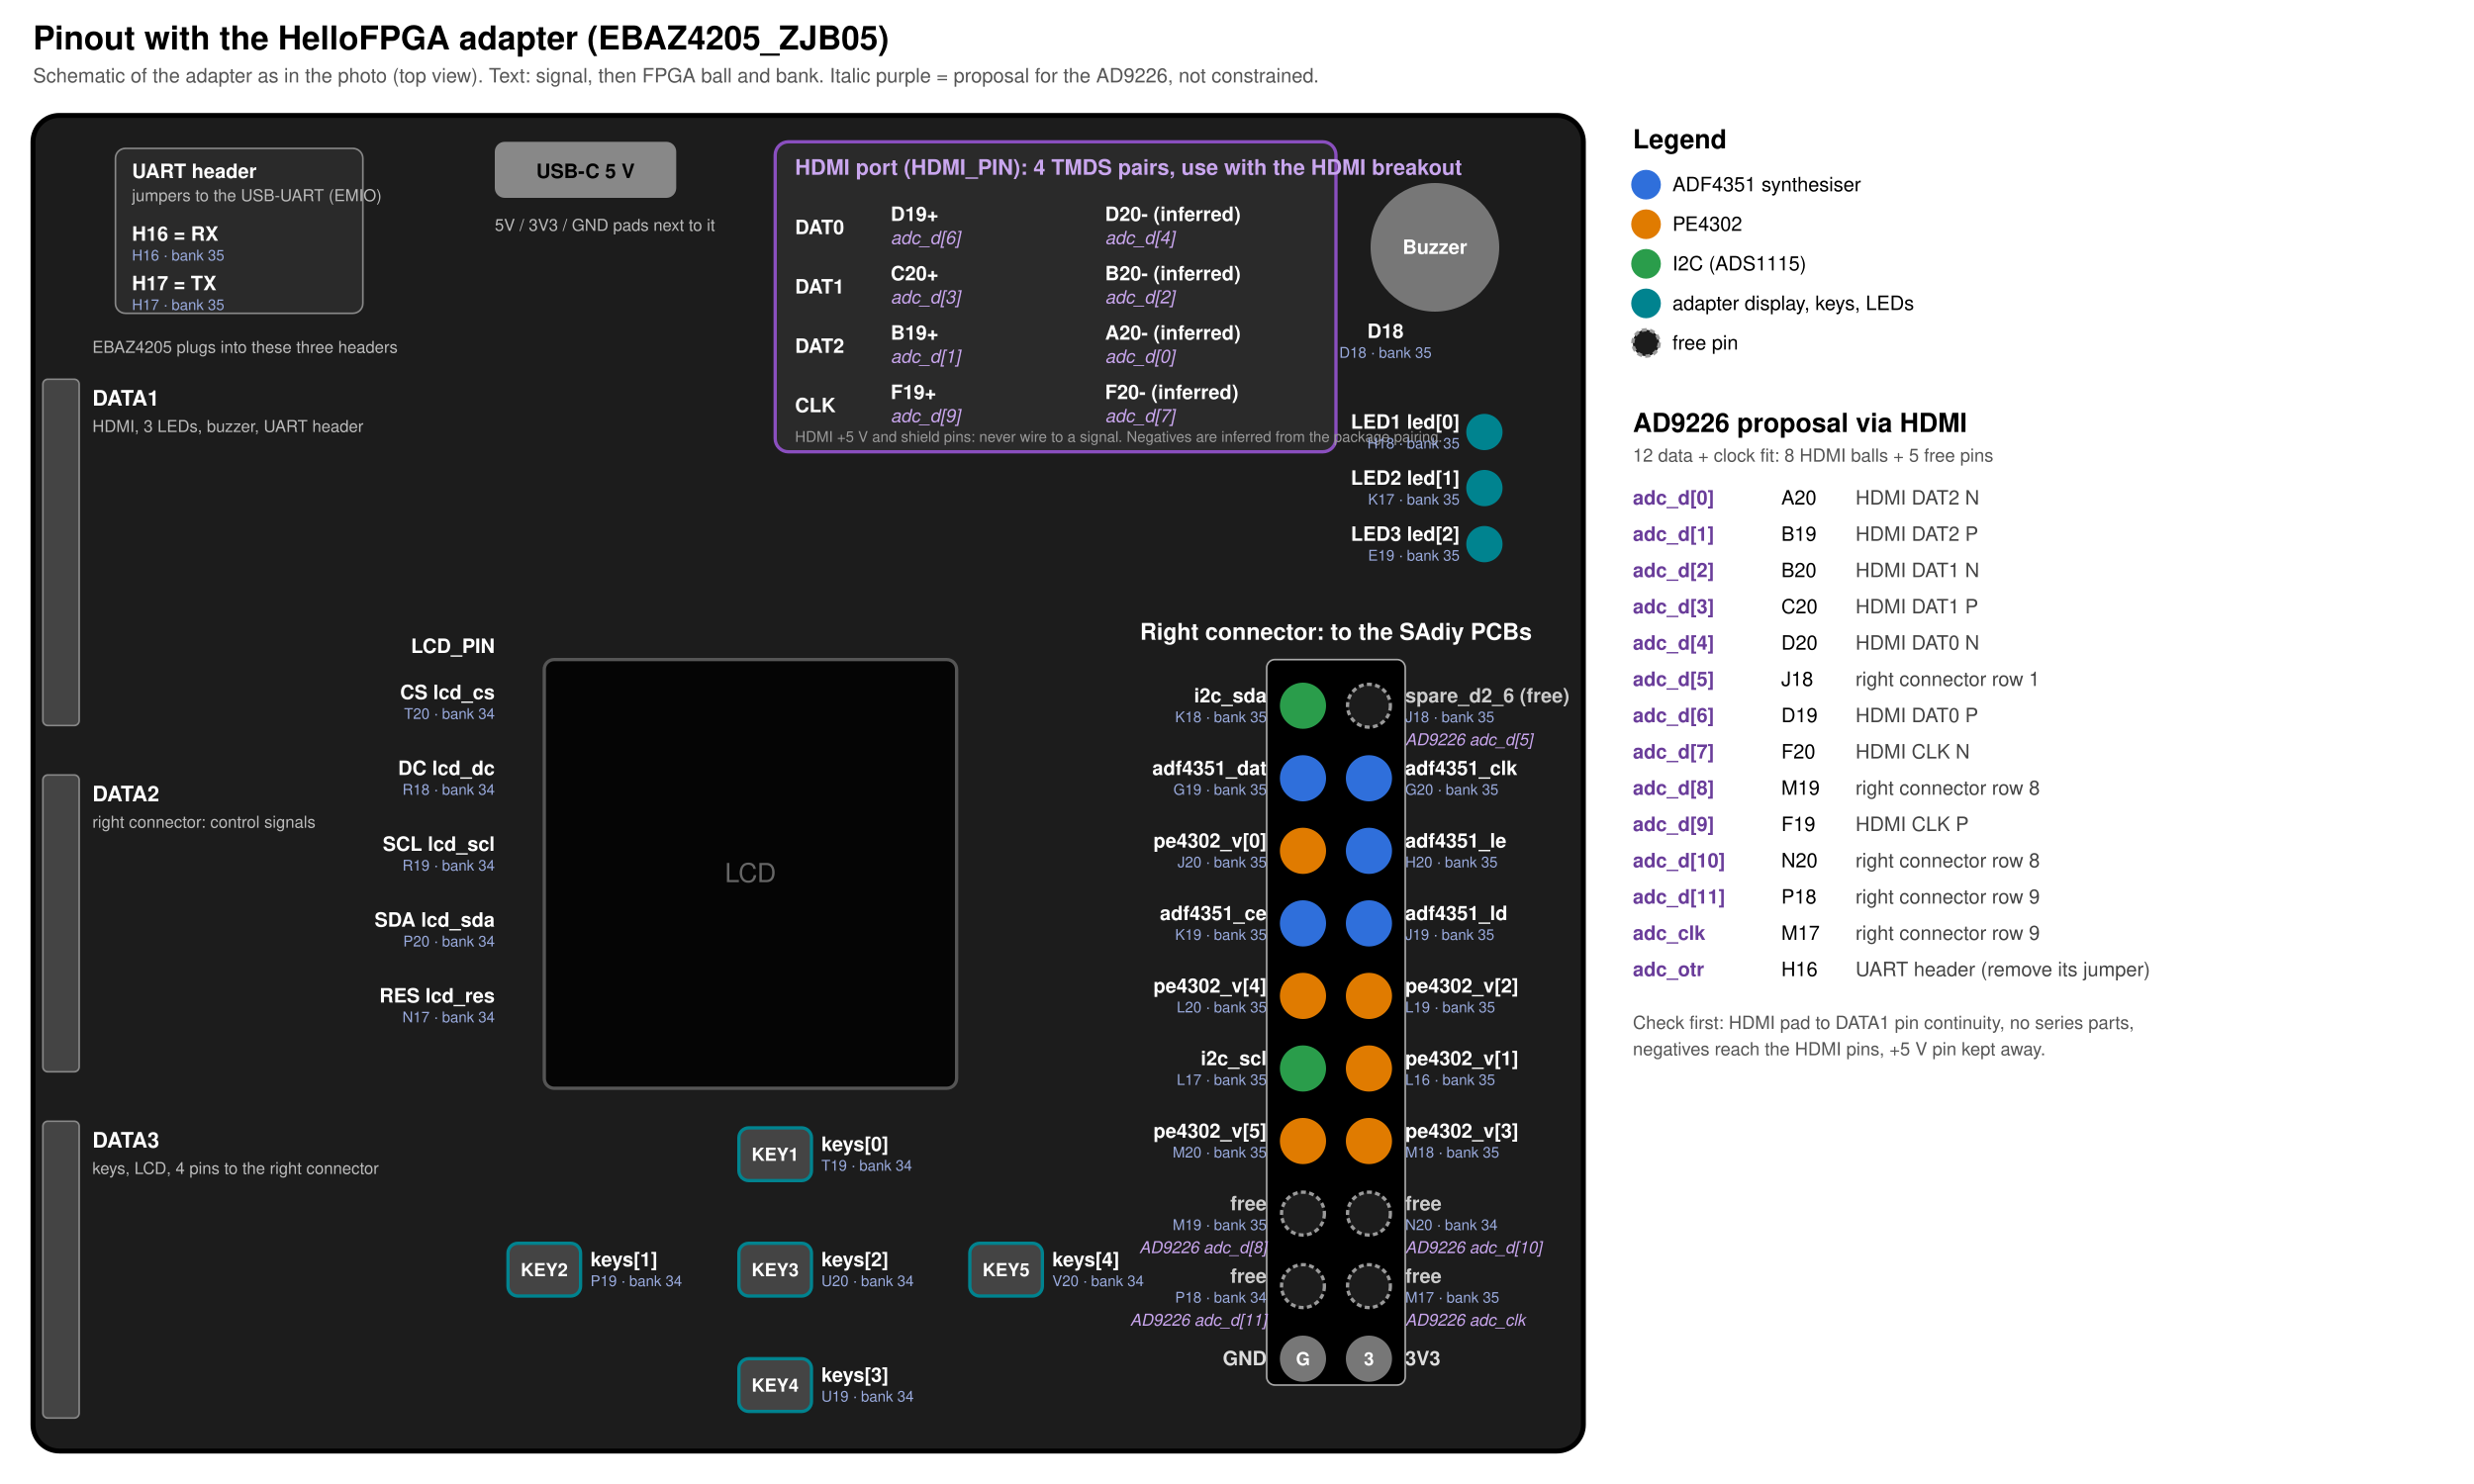
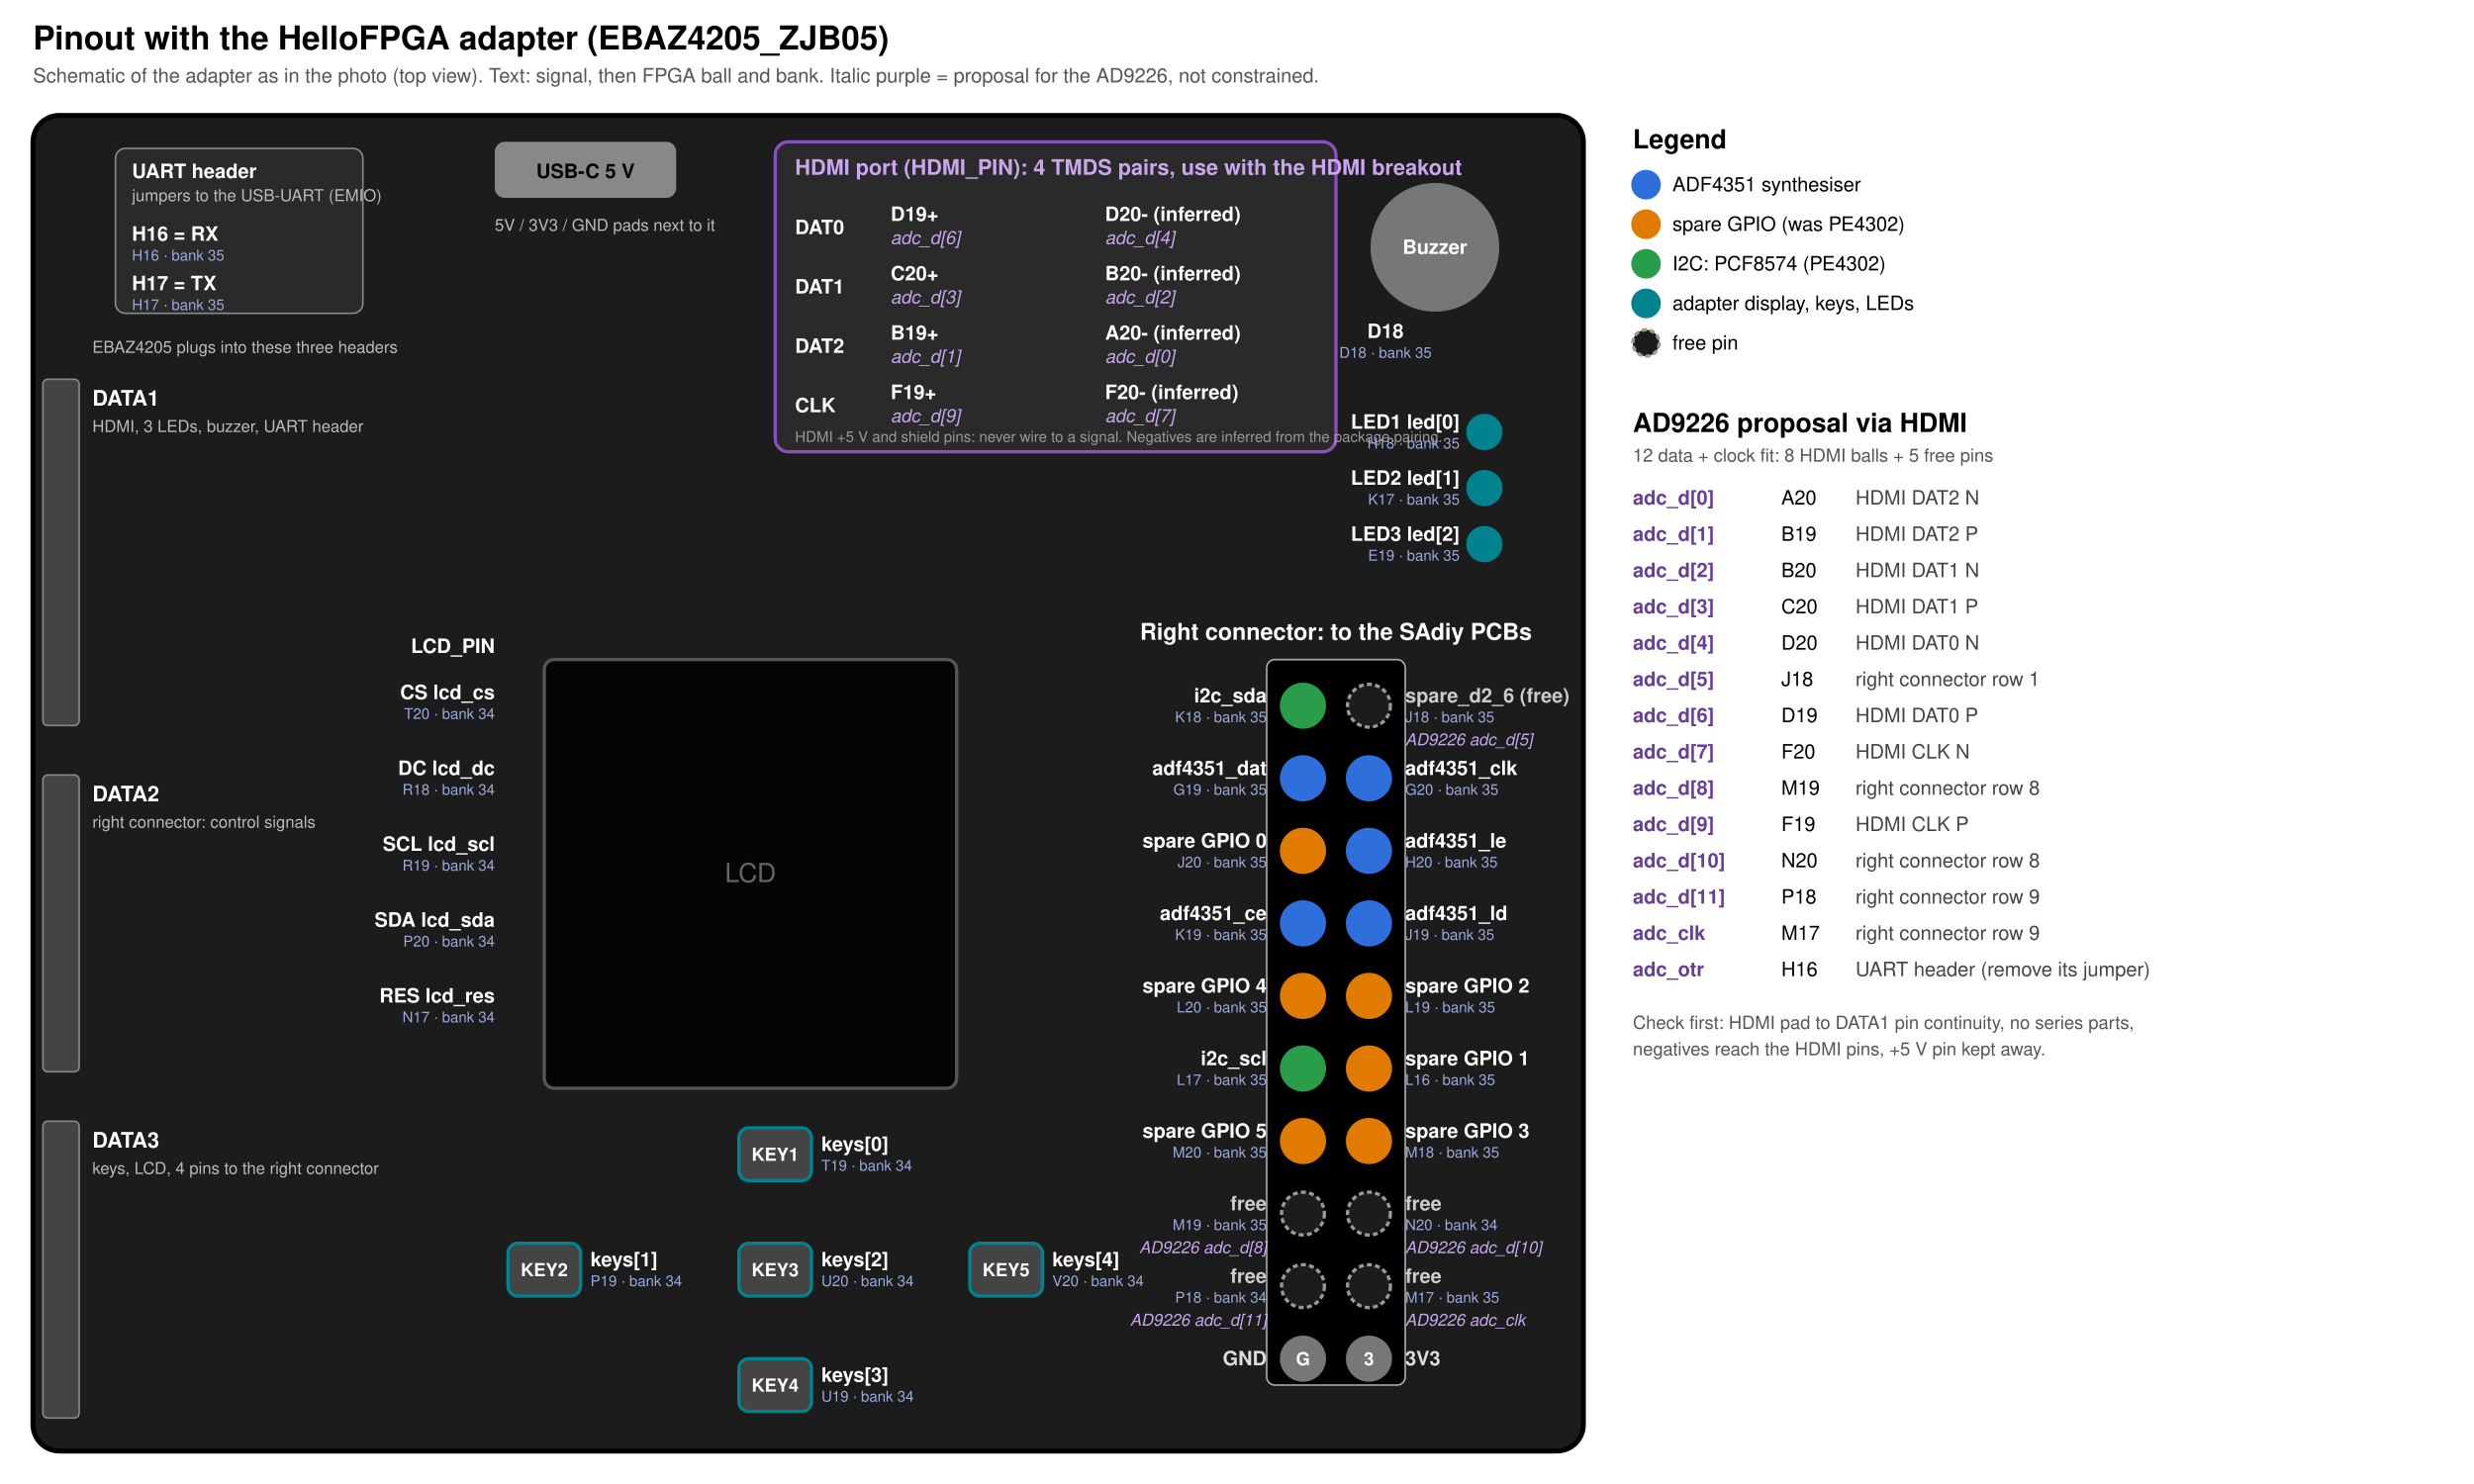
<svg xmlns="http://www.w3.org/2000/svg" viewBox="0 0 1500 900" font-family="Helvetica,Arial,sans-serif">
  <rect width="1500" height="900" fill="#fff" />
  <text x="20" y="30" font-size="20" font-weight="bold">Pinout with the HelloFPGA adapter (EBAZ4205_ZJB05)</text>
  <text x="20" y="50" fill="#555" font-size="12">Schematic of the adapter as in the photo (top view). Text: signal, then FPGA ball and bank. Italic purple = proposal for the AD9226, not constrained.</text>
  <rect x="20" y="70" width="940" height="810" rx="16" fill="#1c1c1c" stroke="#000" stroke-width="3" />
  <rect x="26" y="230" width="22" height="210" rx="3" fill="#444" stroke="#888" />
  <text x="56" y="246" fill="#fff" font-size="13" font-weight="bold">DATA1</text>
  <text x="56" y="262" fill="#bbb" font-size="10">HDMI, 3 LEDs, buzzer, UART header</text>
  <rect x="26" y="470" width="22" height="180" rx="3" fill="#444" stroke="#888" />
  <text x="56" y="486" fill="#fff" font-size="13" font-weight="bold">DATA2</text>
  <text x="56" y="502" fill="#bbb" font-size="10">right connector: control signals</text>
  <rect x="26" y="680" width="22" height="180" rx="3" fill="#444" stroke="#888" />
  <text x="56" y="696" fill="#fff" font-size="13" font-weight="bold">DATA3</text>
  <text x="56" y="712" fill="#bbb" font-size="10">keys, LCD, 4 pins to the right connector</text>
  <text x="56" y="214" fill="#bbb" font-size="10">EBAZ4205 plugs into these three headers</text>
  <rect x="70" y="90" width="150" height="100" rx="6" fill="#2a2a2a" stroke="#888" />
  <text x="80" y="108" fill="#fff" font-size="12" font-weight="bold">UART header</text>
  <text x="80" y="122" fill="#bbb" font-size="10">jumpers to the USB-UART (EMIO)</text>
  <text x="80" y="146" text-anchor="start" font-size="12" font-weight="bold" fill="#fff">H16 = RX</text>
  <text x="80" y="158" text-anchor="start" font-size="9" fill="#9ad">H16 · bank 35</text>
  <text x="80" y="176" text-anchor="start" font-size="12" font-weight="bold" fill="#fff">H17 = TX</text>
  <text x="80" y="188" text-anchor="start" font-size="9" fill="#9ad">H17 · bank 35</text>
  <rect x="300" y="86" width="110" height="34" rx="6" fill="#888" />
  <text x="355" y="108" text-anchor="middle" font-size="12" font-weight="bold">USB-C 5 V</text>
  <text x="300" y="140" fill="#bbb" font-size="10">5V / 3V3 / GND pads next to it</text>
  <rect x="470" y="86" width="340" height="188" rx="8" fill="#2a2a2a" stroke="#8a4fbf" stroke-width="2" />
  <text x="482" y="106" fill="#c9a6ee" font-size="13" font-weight="bold">HDMI port (HDMI_PIN): 4 TMDS pairs, use with the HDMI breakout</text>
  <text x="482" y="142" fill="#fff" font-size="12" font-weight="bold">DAT0</text>
  <text x="540" y="134" fill="#fff" font-size="12" font-weight="bold">D19+</text>
  <text x="540" y="148" fill="#c9a6ee" font-size="11" font-style="italic">adc_d[6]</text>
  <text x="670" y="134" fill="#fff" font-size="12" font-weight="bold">D20- (inferred)</text>
  <text x="670" y="148" fill="#c9a6ee" font-size="11" font-style="italic">adc_d[4]</text>
  <text x="482" y="178" fill="#fff" font-size="12" font-weight="bold">DAT1</text>
  <text x="540" y="170" fill="#fff" font-size="12" font-weight="bold">C20+</text>
  <text x="540" y="184" fill="#c9a6ee" font-size="11" font-style="italic">adc_d[3]</text>
  <text x="670" y="170" fill="#fff" font-size="12" font-weight="bold">B20- (inferred)</text>
  <text x="670" y="184" fill="#c9a6ee" font-size="11" font-style="italic">adc_d[2]</text>
  <text x="482" y="214" fill="#fff" font-size="12" font-weight="bold">DAT2</text>
  <text x="540" y="206" fill="#fff" font-size="12" font-weight="bold">B19+</text>
  <text x="540" y="220" fill="#c9a6ee" font-size="11" font-style="italic">adc_d[1]</text>
  <text x="670" y="206" fill="#fff" font-size="12" font-weight="bold">A20- (inferred)</text>
  <text x="670" y="220" fill="#c9a6ee" font-size="11" font-style="italic">adc_d[0]</text>
  <text x="482" y="250" fill="#fff" font-size="12" font-weight="bold">CLK</text>
  <text x="540" y="242" fill="#fff" font-size="12" font-weight="bold">F19+</text>
  <text x="540" y="256" fill="#c9a6ee" font-size="11" font-style="italic">adc_d[9]</text>
  <text x="670" y="242" fill="#fff" font-size="12" font-weight="bold">F20- (inferred)</text>
  <text x="670" y="256" fill="#c9a6ee" font-size="11" font-style="italic">adc_d[7]</text>
  <text x="482" y="268" fill="#999" font-size="9">HDMI +5 V and shield pins: never wire to a signal. Negatives are inferred from the package pairing.</text>
  <circle cx="870" cy="150" r="38" fill="#777" stroke="#777" stroke-width="2" />
  <text x="870" y="154" text-anchor="middle" fill="#fff" font-size="12" font-weight="bold">Buzzer</text>
  <text x="840" y="205" text-anchor="middle" font-size="12" font-weight="bold" fill="#fff">D18</text>
  <text x="840" y="217" text-anchor="middle" font-size="9" fill="#9ad">D18 · bank 35</text>
  <circle cx="900" cy="262" r="10" fill="#00838f" stroke="#00838f" stroke-width="2" />
  <text x="885" y="260" text-anchor="end" font-size="12" font-weight="bold" fill="#fff">LED1  led[0]</text>
  <text x="885" y="272" text-anchor="end" font-size="9" fill="#9ad">H18 · bank 35</text>
  <circle cx="900" cy="296" r="10" fill="#00838f" stroke="#00838f" stroke-width="2" />
  <text x="885" y="294" text-anchor="end" font-size="12" font-weight="bold" fill="#fff">LED2  led[1]</text>
  <text x="885" y="306" text-anchor="end" font-size="9" fill="#9ad">K17 · bank 35</text>
  <circle cx="900" cy="330" r="10" fill="#00838f" stroke="#00838f" stroke-width="2" />
  <text x="885" y="328" text-anchor="end" font-size="12" font-weight="bold" fill="#fff">LED3  led[2]</text>
  <text x="885" y="340" text-anchor="end" font-size="9" fill="#9ad">E19 · bank 35</text>
  <rect x="330" y="400" width="250" height="260" rx="6" fill="#050505" stroke="#555" stroke-width="2" />
  <text x="455" y="535" text-anchor="middle" fill="#666" font-size="16">LCD</text>
  <text x="300" y="396" text-anchor="end" fill="#fff" font-size="12" font-weight="bold">LCD_PIN</text>
  <text x="300" y="424" text-anchor="end" font-size="12" font-weight="bold" fill="#fff">CS  lcd_cs</text>
  <text x="300" y="436" text-anchor="end" font-size="9" fill="#9ad">T20 · bank 34</text>
  <text x="300" y="470" text-anchor="end" font-size="12" font-weight="bold" fill="#fff">DC  lcd_dc</text>
  <text x="300" y="482" text-anchor="end" font-size="9" fill="#9ad">R18 · bank 34</text>
  <text x="300" y="516" text-anchor="end" font-size="12" font-weight="bold" fill="#fff">SCL  lcd_scl</text>
  <text x="300" y="528" text-anchor="end" font-size="9" fill="#9ad">R19 · bank 34</text>
  <text x="300" y="562" text-anchor="end" font-size="12" font-weight="bold" fill="#fff">SDA  lcd_sda</text>
  <text x="300" y="574" text-anchor="end" font-size="9" fill="#9ad">P20 · bank 34</text>
  <text x="300" y="608" text-anchor="end" font-size="12" font-weight="bold" fill="#fff">RES  lcd_res</text>
  <text x="300" y="620" text-anchor="end" font-size="9" fill="#9ad">N17 · bank 34</text>
  <rect x="448" y="684" width="44" height="32" rx="6" fill="#444" stroke="#00838f" stroke-width="2" />
  <text x="470" y="704" text-anchor="middle" fill="#fff" font-size="11" font-weight="bold">KEY1</text>
  <text x="498" y="698" text-anchor="start" font-size="12" font-weight="bold" fill="#fff">keys[0]</text>
  <text x="498" y="710" text-anchor="start" font-size="9" fill="#9ad">T19 · bank 34</text>
  <rect x="308" y="754" width="44" height="32" rx="6" fill="#444" stroke="#00838f" stroke-width="2" />
  <text x="330" y="774" text-anchor="middle" fill="#fff" font-size="11" font-weight="bold">KEY2</text>
  <text x="358" y="768" text-anchor="start" font-size="12" font-weight="bold" fill="#fff">keys[1]</text>
  <text x="358" y="780" text-anchor="start" font-size="9" fill="#9ad">P19 · bank 34</text>
  <rect x="448" y="754" width="44" height="32" rx="6" fill="#444" stroke="#00838f" stroke-width="2" />
  <text x="470" y="774" text-anchor="middle" fill="#fff" font-size="11" font-weight="bold">KEY3</text>
  <text x="498" y="768" text-anchor="start" font-size="12" font-weight="bold" fill="#fff">keys[2]</text>
  <text x="498" y="780" text-anchor="start" font-size="9" fill="#9ad">U20 · bank 34</text>
  <rect x="588" y="754" width="44" height="32" rx="6" fill="#444" stroke="#00838f" stroke-width="2" />
  <text x="610" y="774" text-anchor="middle" fill="#fff" font-size="11" font-weight="bold">KEY5</text>
  <text x="638" y="768" text-anchor="start" font-size="12" font-weight="bold" fill="#fff">keys[4]</text>
  <text x="638" y="780" text-anchor="start" font-size="9" fill="#9ad">V20 · bank 34</text>
  <rect x="448" y="824" width="44" height="32" rx="6" fill="#444" stroke="#00838f" stroke-width="2" />
  <text x="470" y="844" text-anchor="middle" fill="#fff" font-size="11" font-weight="bold">KEY4</text>
  <text x="498" y="838" text-anchor="start" font-size="12" font-weight="bold" fill="#fff">keys[3]</text>
  <text x="498" y="850" text-anchor="start" font-size="9" fill="#9ad">U19 · bank 34</text>
  <rect x="768" y="400" width="84" height="440" rx="5" fill="#000" stroke="#aaa" />
  <text x="810" y="388" text-anchor="middle" fill="#fff" font-size="14" font-weight="bold">Right connector: to the SAdiy PCBs</text>
  <circle cx="790" cy="428" r="13" fill="#2a9d4b" stroke="#2a9d4b" stroke-width="2" />
  <text x="768" y="426" text-anchor="end" font-size="12" font-weight="bold" fill="#fff">i2c_sda</text>
  <text x="768" y="438" text-anchor="end" font-size="9" fill="#9ad">K18 · bank 35</text>
  <circle cx="830" cy="428" r="13" fill="#1c1c1c" stroke="#9a9a9a" stroke-width="2" stroke-dasharray="3 2" />
  <text x="852" y="426" text-anchor="start" font-size="12" font-weight="bold" fill="#ccc">spare_d2_6 (free)</text>
  <text x="852" y="438" text-anchor="start" font-size="9" fill="#9ad">J18 · bank 35</text>
  <text x="852" y="452" text-anchor="start" fill="#c9a6ee" font-size="10" font-style="italic">AD9226 adc_d[5]</text>
  <circle cx="790" cy="472" r="13" fill="#2f6fdb" stroke="#2f6fdb" stroke-width="2" />
  <text x="768" y="470" text-anchor="end" font-size="12" font-weight="bold" fill="#fff">adf4351_dat</text>
  <text x="768" y="482" text-anchor="end" font-size="9" fill="#9ad">G19 · bank 35</text>
  <circle cx="830" cy="472" r="13" fill="#2f6fdb" stroke="#2f6fdb" stroke-width="2" />
  <text x="852" y="470" text-anchor="start" font-size="12" font-weight="bold" fill="#fff">adf4351_clk</text>
  <text x="852" y="482" text-anchor="start" font-size="9" fill="#9ad">G20 · bank 35</text>
  <circle cx="790" cy="516" r="13" fill="#e07b00" stroke="#e07b00" stroke-width="2" />
-   <text x="768" y="514" text-anchor="end" font-size="12" font-weight="bold" fill="#fff">pe4302_v[0]</text>
+   <text x="768" y="514" text-anchor="end" font-size="12" font-weight="bold" fill="#fff">spare GPIO 0</text>
  <text x="768" y="526" text-anchor="end" font-size="9" fill="#9ad">J20 · bank 35</text>
  <circle cx="830" cy="516" r="13" fill="#2f6fdb" stroke="#2f6fdb" stroke-width="2" />
  <text x="852" y="514" text-anchor="start" font-size="12" font-weight="bold" fill="#fff">adf4351_le</text>
  <text x="852" y="526" text-anchor="start" font-size="9" fill="#9ad">H20 · bank 35</text>
  <circle cx="790" cy="560" r="13" fill="#2f6fdb" stroke="#2f6fdb" stroke-width="2" />
  <text x="768" y="558" text-anchor="end" font-size="12" font-weight="bold" fill="#fff">adf4351_ce</text>
  <text x="768" y="570" text-anchor="end" font-size="9" fill="#9ad">K19 · bank 35</text>
  <circle cx="830" cy="560" r="13" fill="#2f6fdb" stroke="#2f6fdb" stroke-width="2" />
  <text x="852" y="558" text-anchor="start" font-size="12" font-weight="bold" fill="#fff">adf4351_ld</text>
  <text x="852" y="570" text-anchor="start" font-size="9" fill="#9ad">J19 · bank 35</text>
  <circle cx="790" cy="604" r="13" fill="#e07b00" stroke="#e07b00" stroke-width="2" />
-   <text x="768" y="602" text-anchor="end" font-size="12" font-weight="bold" fill="#fff">pe4302_v[4]</text>
+   <text x="768" y="602" text-anchor="end" font-size="12" font-weight="bold" fill="#fff">spare GPIO 4</text>
  <text x="768" y="614" text-anchor="end" font-size="9" fill="#9ad">L20 · bank 35</text>
  <circle cx="830" cy="604" r="13" fill="#e07b00" stroke="#e07b00" stroke-width="2" />
-   <text x="852" y="602" text-anchor="start" font-size="12" font-weight="bold" fill="#fff">pe4302_v[2]</text>
+   <text x="852" y="602" text-anchor="start" font-size="12" font-weight="bold" fill="#fff">spare GPIO 2</text>
  <text x="852" y="614" text-anchor="start" font-size="9" fill="#9ad">L19 · bank 35</text>
  <circle cx="790" cy="648" r="13" fill="#2a9d4b" stroke="#2a9d4b" stroke-width="2" />
  <text x="768" y="646" text-anchor="end" font-size="12" font-weight="bold" fill="#fff">i2c_scl</text>
  <text x="768" y="658" text-anchor="end" font-size="9" fill="#9ad">L17 · bank 35</text>
  <circle cx="830" cy="648" r="13" fill="#e07b00" stroke="#e07b00" stroke-width="2" />
-   <text x="852" y="646" text-anchor="start" font-size="12" font-weight="bold" fill="#fff">pe4302_v[1]</text>
+   <text x="852" y="646" text-anchor="start" font-size="12" font-weight="bold" fill="#fff">spare GPIO 1</text>
  <text x="852" y="658" text-anchor="start" font-size="9" fill="#9ad">L16 · bank 35</text>
  <circle cx="790" cy="692" r="13" fill="#e07b00" stroke="#e07b00" stroke-width="2" />
-   <text x="768" y="690" text-anchor="end" font-size="12" font-weight="bold" fill="#fff">pe4302_v[5]</text>
+   <text x="768" y="690" text-anchor="end" font-size="12" font-weight="bold" fill="#fff">spare GPIO 5</text>
  <text x="768" y="702" text-anchor="end" font-size="9" fill="#9ad">M20 · bank 35</text>
  <circle cx="830" cy="692" r="13" fill="#e07b00" stroke="#e07b00" stroke-width="2" />
-   <text x="852" y="690" text-anchor="start" font-size="12" font-weight="bold" fill="#fff">pe4302_v[3]</text>
+   <text x="852" y="690" text-anchor="start" font-size="12" font-weight="bold" fill="#fff">spare GPIO 3</text>
  <text x="852" y="702" text-anchor="start" font-size="9" fill="#9ad">M18 · bank 35</text>
  <circle cx="790" cy="736" r="13" fill="#1c1c1c" stroke="#9a9a9a" stroke-width="2" stroke-dasharray="3 2" />
  <text x="768" y="734" text-anchor="end" font-size="12" font-weight="bold" fill="#ccc">free</text>
  <text x="768" y="746" text-anchor="end" font-size="9" fill="#9ad">M19 · bank 35</text>
  <text x="768" y="760" text-anchor="end" fill="#c9a6ee" font-size="10" font-style="italic">AD9226 adc_d[8]</text>
  <circle cx="830" cy="736" r="13" fill="#1c1c1c" stroke="#9a9a9a" stroke-width="2" stroke-dasharray="3 2" />
  <text x="852" y="734" text-anchor="start" font-size="12" font-weight="bold" fill="#ccc">free</text>
  <text x="852" y="746" text-anchor="start" font-size="9" fill="#9ad">N20 · bank 34</text>
  <text x="852" y="760" text-anchor="start" fill="#c9a6ee" font-size="10" font-style="italic">AD9226 adc_d[10]</text>
  <circle cx="790" cy="780" r="13" fill="#1c1c1c" stroke="#9a9a9a" stroke-width="2" stroke-dasharray="3 2" />
  <text x="768" y="778" text-anchor="end" font-size="12" font-weight="bold" fill="#ccc">free</text>
  <text x="768" y="790" text-anchor="end" font-size="9" fill="#9ad">P18 · bank 34</text>
  <text x="768" y="804" text-anchor="end" fill="#c9a6ee" font-size="10" font-style="italic">AD9226 adc_d[11]</text>
  <circle cx="830" cy="780" r="13" fill="#1c1c1c" stroke="#9a9a9a" stroke-width="2" stroke-dasharray="3 2" />
  <text x="852" y="778" text-anchor="start" font-size="12" font-weight="bold" fill="#ccc">free</text>
  <text x="852" y="790" text-anchor="start" font-size="9" fill="#9ad">M17 · bank 35</text>
  <text x="852" y="804" text-anchor="start" fill="#c9a6ee" font-size="10" font-style="italic">AD9226 adc_clk</text>
  <circle cx="790" cy="824" r="13" fill="#777" stroke="#777" stroke-width="2" />
  <text x="790" y="828" text-anchor="middle" font-size="11" font-weight="bold" fill="#fff">G</text>
  <text x="768" y="828" text-anchor="end" fill="#ddd" font-size="12" font-weight="bold">GND</text>
  <circle cx="830" cy="824" r="13" fill="#777" stroke="#777" stroke-width="2" />
  <text x="830" y="828" text-anchor="middle" font-size="11" font-weight="bold" fill="#fff">3</text>
  <text x="852" y="828" text-anchor="start" fill="#ddd" font-size="12" font-weight="bold">3V3</text>
  <text x="990" y="90" font-size="16" font-weight="bold">Legend</text>
  <circle cx="998" cy="112" r="8" fill="#2f6fdb" stroke="#2f6fdb" stroke-width="2" />
  <text x="1014" y="116" font-size="12">ADF4351 synthesiser</text>
  <circle cx="998" cy="136" r="8" fill="#e07b00" stroke="#e07b00" stroke-width="2" />
-   <text x="1014" y="140" font-size="12">PE4302</text>
+   <text x="1014" y="140" font-size="12">spare GPIO (was PE4302)</text>
  <circle cx="998" cy="160" r="8" fill="#2a9d4b" stroke="#2a9d4b" stroke-width="2" />
-   <text x="1014" y="164" font-size="12">I2C (ADS1115)</text>
+   <text x="1014" y="164" font-size="12">I2C: PCF8574 (PE4302)</text>
  <circle cx="998" cy="184" r="8" fill="#00838f" stroke="#00838f" stroke-width="2" />
  <text x="1014" y="188" font-size="12">adapter display, keys, LEDs</text>
  <circle cx="998" cy="208" r="8" fill="#1c1c1c" stroke="#9a9a9a" stroke-width="2" stroke-dasharray="3 2" />
  <text x="1014" y="212" font-size="12">free pin</text>
  <text x="990" y="262" font-size="16" font-weight="bold">AD9226 proposal via HDMI</text>
  <text x="990" y="280" font-size="11" fill="#555">12 data + clock fit: 8 HDMI balls + 5 free pins</text>
  <text x="990" y="306" font-size="12" font-weight="bold" fill="#6a3d9a">adc_d[0]</text>
  <text x="1080" y="306" font-size="12">A20</text>
  <text x="1125" y="306" font-size="12" fill="#444">HDMI DAT2 N</text>
  <text x="990" y="328" font-size="12" font-weight="bold" fill="#6a3d9a">adc_d[1]</text>
  <text x="1080" y="328" font-size="12">B19</text>
  <text x="1125" y="328" font-size="12" fill="#444">HDMI DAT2 P</text>
  <text x="990" y="350" font-size="12" font-weight="bold" fill="#6a3d9a">adc_d[2]</text>
  <text x="1080" y="350" font-size="12">B20</text>
  <text x="1125" y="350" font-size="12" fill="#444">HDMI DAT1 N</text>
  <text x="990" y="372" font-size="12" font-weight="bold" fill="#6a3d9a">adc_d[3]</text>
  <text x="1080" y="372" font-size="12">C20</text>
  <text x="1125" y="372" font-size="12" fill="#444">HDMI DAT1 P</text>
  <text x="990" y="394" font-size="12" font-weight="bold" fill="#6a3d9a">adc_d[4]</text>
  <text x="1080" y="394" font-size="12">D20</text>
  <text x="1125" y="394" font-size="12" fill="#444">HDMI DAT0 N</text>
  <text x="990" y="416" font-size="12" font-weight="bold" fill="#6a3d9a">adc_d[5]</text>
  <text x="1080" y="416" font-size="12">J18</text>
  <text x="1125" y="416" font-size="12" fill="#444">right connector row 1</text>
  <text x="990" y="438" font-size="12" font-weight="bold" fill="#6a3d9a">adc_d[6]</text>
  <text x="1080" y="438" font-size="12">D19</text>
  <text x="1125" y="438" font-size="12" fill="#444">HDMI DAT0 P</text>
  <text x="990" y="460" font-size="12" font-weight="bold" fill="#6a3d9a">adc_d[7]</text>
  <text x="1080" y="460" font-size="12">F20</text>
  <text x="1125" y="460" font-size="12" fill="#444">HDMI CLK N</text>
  <text x="990" y="482" font-size="12" font-weight="bold" fill="#6a3d9a">adc_d[8]</text>
  <text x="1080" y="482" font-size="12">M19</text>
  <text x="1125" y="482" font-size="12" fill="#444">right connector row 8</text>
  <text x="990" y="504" font-size="12" font-weight="bold" fill="#6a3d9a">adc_d[9]</text>
  <text x="1080" y="504" font-size="12">F19</text>
  <text x="1125" y="504" font-size="12" fill="#444">HDMI CLK P</text>
  <text x="990" y="526" font-size="12" font-weight="bold" fill="#6a3d9a">adc_d[10]</text>
  <text x="1080" y="526" font-size="12">N20</text>
  <text x="1125" y="526" font-size="12" fill="#444">right connector row 8</text>
  <text x="990" y="548" font-size="12" font-weight="bold" fill="#6a3d9a">adc_d[11]</text>
  <text x="1080" y="548" font-size="12">P18</text>
  <text x="1125" y="548" font-size="12" fill="#444">right connector row 9</text>
  <text x="990" y="570" font-size="12" font-weight="bold" fill="#6a3d9a">adc_clk</text>
  <text x="1080" y="570" font-size="12">M17</text>
  <text x="1125" y="570" font-size="12" fill="#444">right connector row 9</text>
  <text x="990" y="592" font-size="12" font-weight="bold" fill="#6a3d9a">adc_otr</text>
  <text x="1080" y="592" font-size="12">H16</text>
  <text x="1125" y="592" font-size="12" fill="#444">UART header (remove its jumper)</text>
  <text x="990" y="624" font-size="11" fill="#555">Check first: HDMI pad to DATA1 pin continuity, no series parts,</text>
  <text x="990" y="640" font-size="11" fill="#555">negatives reach the HDMI pins, +5 V pin kept away.</text>
</svg>
